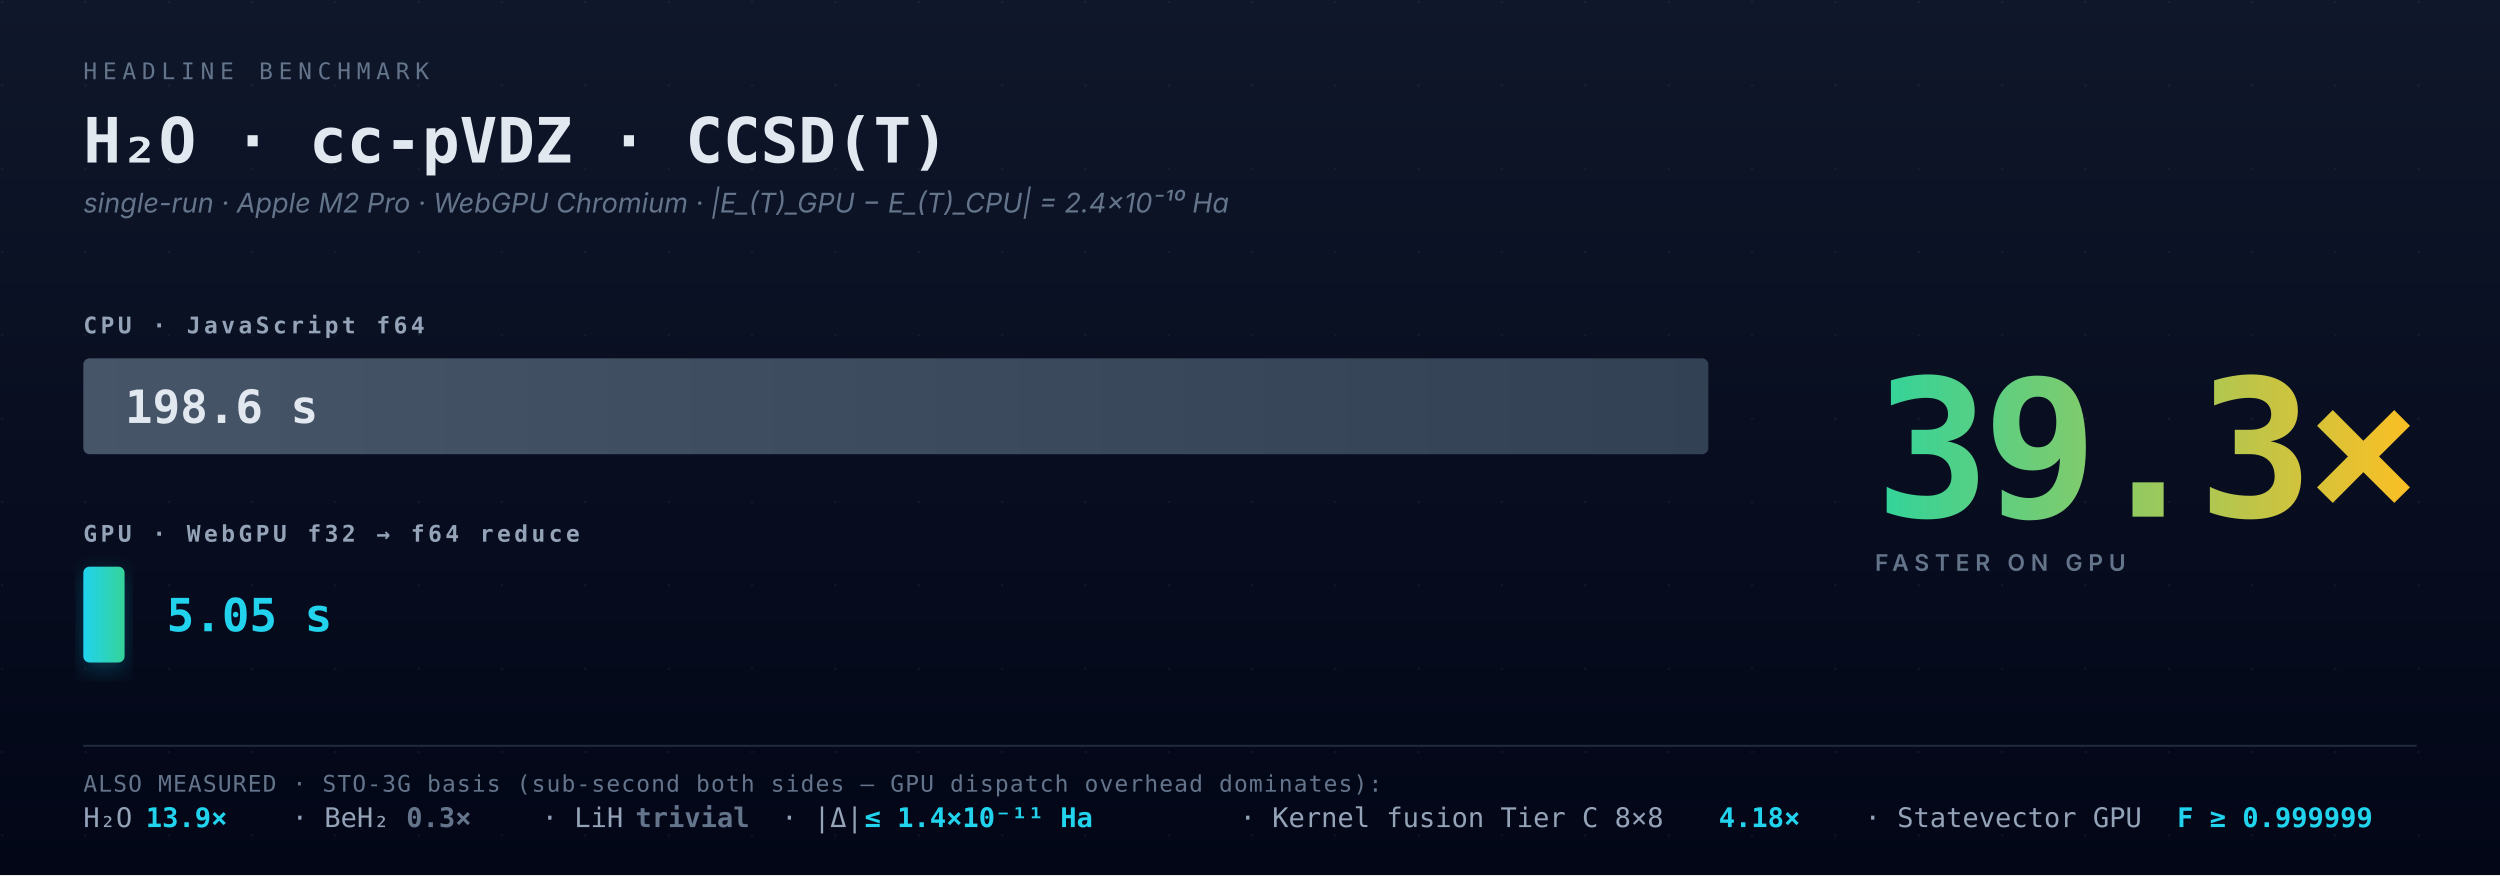
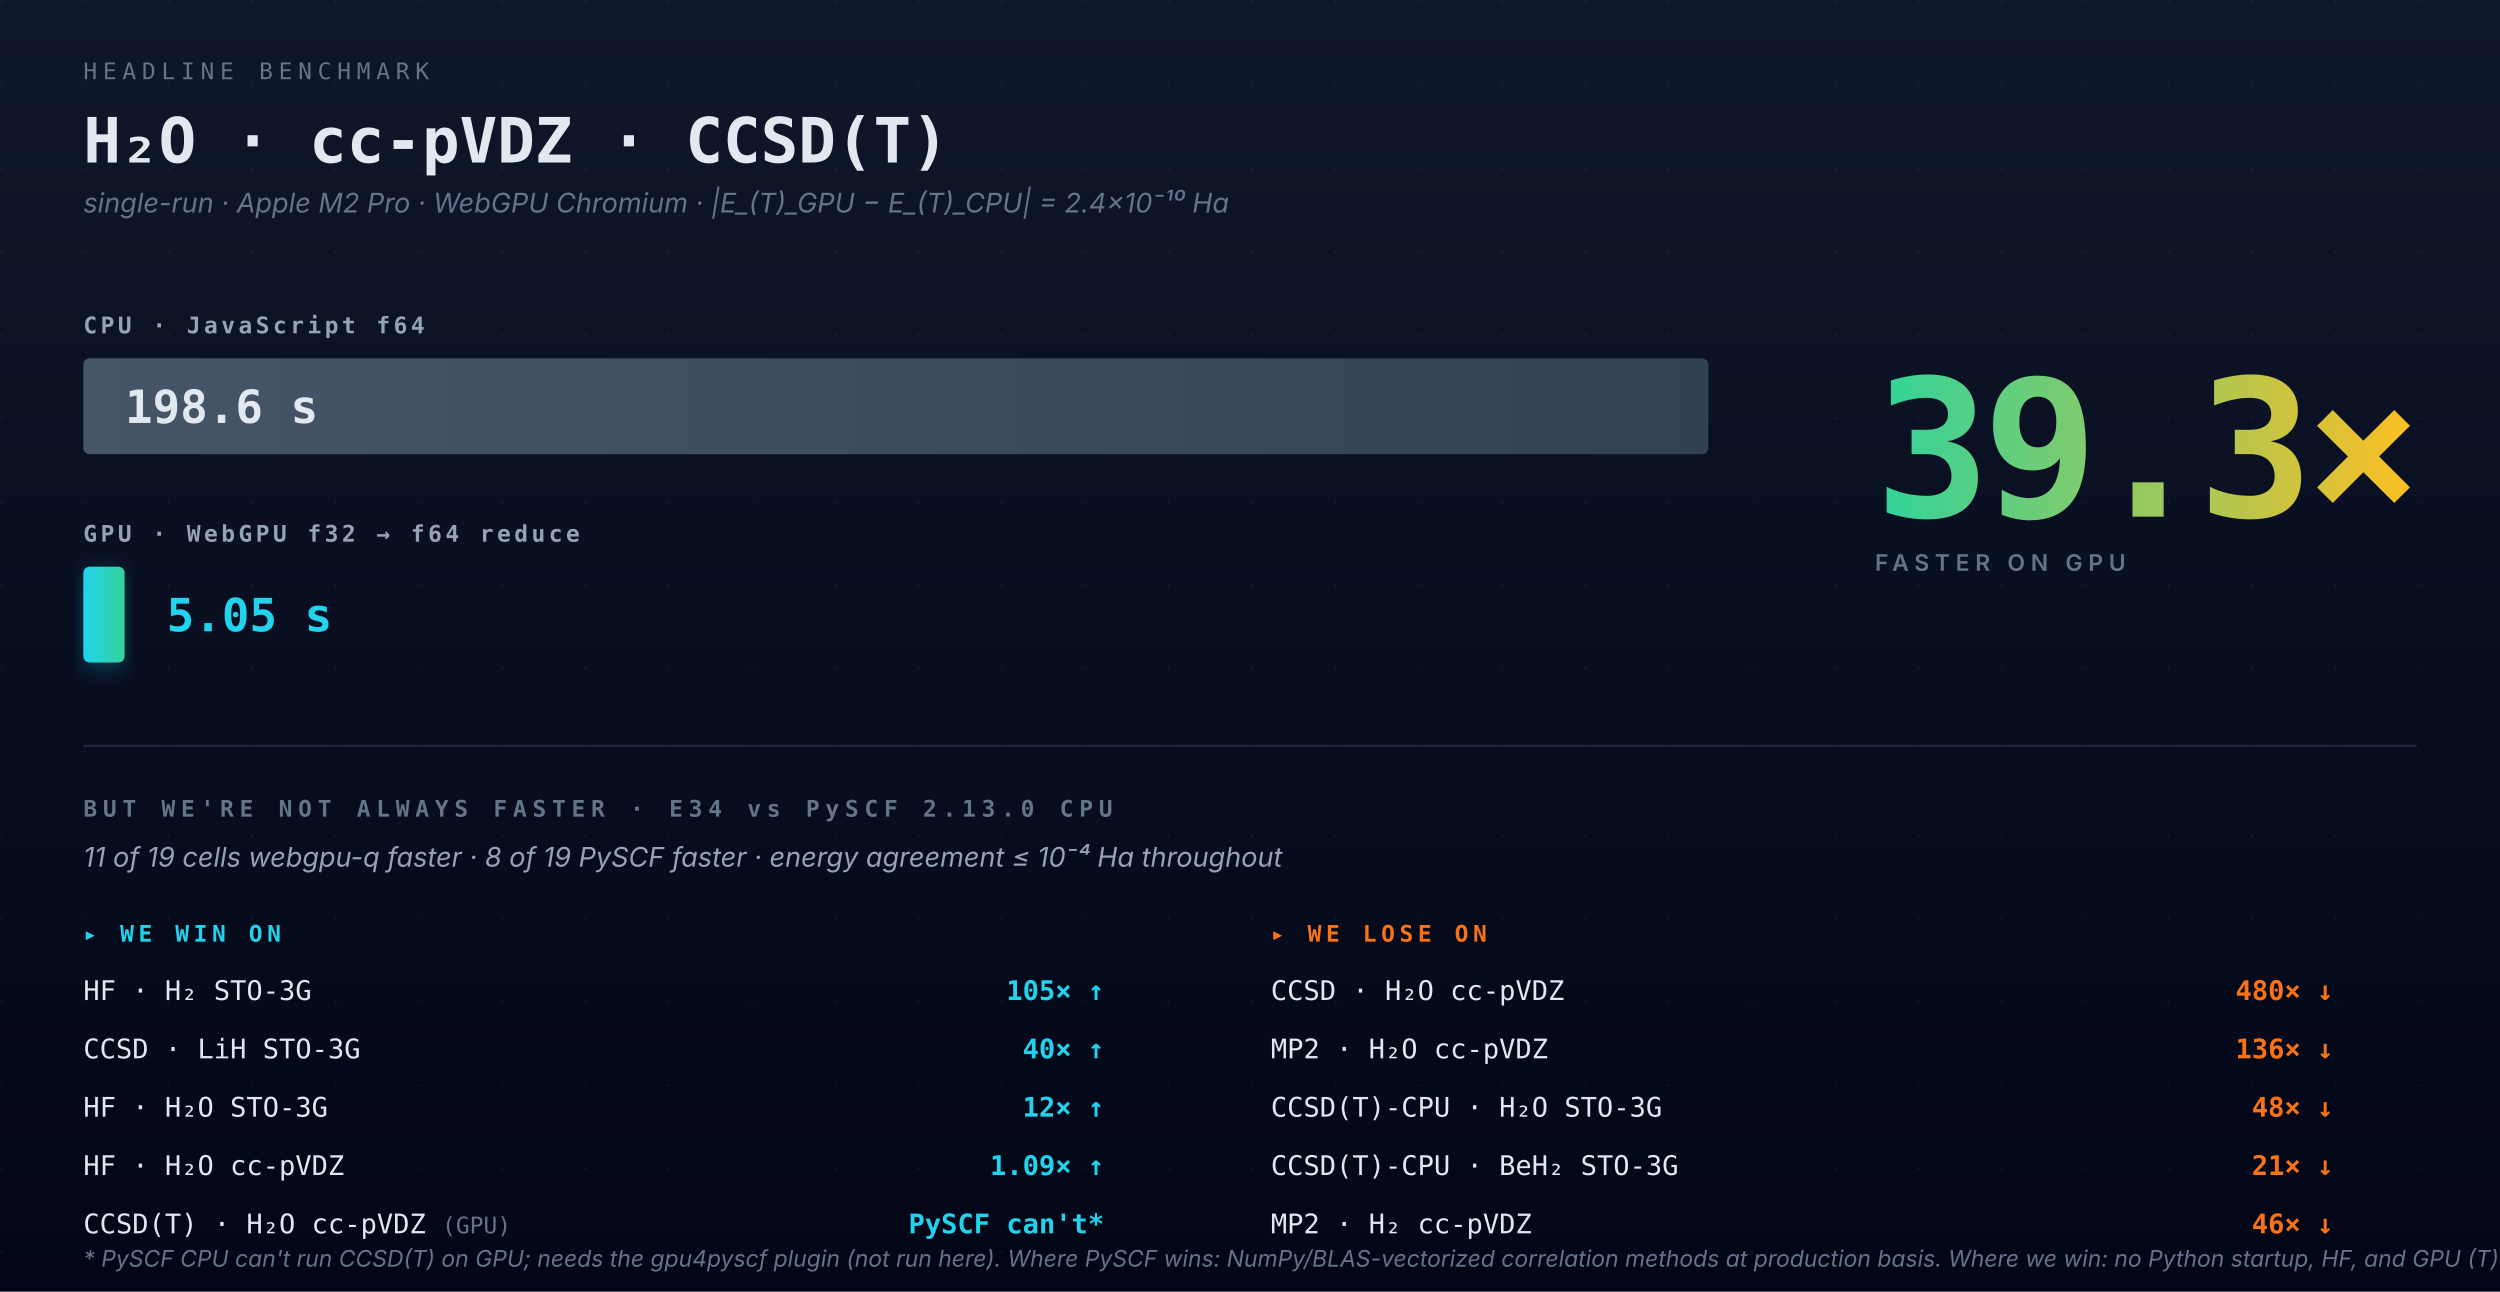
- <svg xmlns="http://www.w3.org/2000/svg" viewBox="0 0 1200 420" width="1200" height="420" role="img" aria-label="Performance benchmark: CCSD(T) on H₂O cc-pVDZ — 198.6 s CPU vs 5.05 s GPU, 39.3× speedup">
+ <svg xmlns="http://www.w3.org/2000/svg" viewBox="0 0 1200 620" width="1200" height="620" role="img" aria-label="Performance: 198.6s CPU to 5.05s GPU on H2O cc-pVDZ CCSD(T) plus an honest two-sided comparison vs PySCF showing where we win and where we lose">
  <defs>
    <linearGradient id="bgPerf" x1="0" y1="0" x2="0" y2="1">
      <stop offset="0%" stop-color="#0f172a" />
      <stop offset="100%" stop-color="#020617" />
    </linearGradient>
    <linearGradient id="cpuBar" x1="0" y1="0" x2="1" y2="0">
      <stop offset="0%" stop-color="#475569" />
      <stop offset="100%" stop-color="#334155" />
    </linearGradient>
    <linearGradient id="gpuBar" x1="0" y1="0" x2="1" y2="0">
      <stop offset="0%" stop-color="#22d3ee" />
      <stop offset="100%" stop-color="#34d399" />
    </linearGradient>
    <linearGradient id="speedTxt" x1="0" y1="0" x2="1" y2="0">
      <stop offset="0%" stop-color="#34d399" />
      <stop offset="100%" stop-color="#fbbf24" />
    </linearGradient>
    <filter id="dropPerf" x="-20%" y="-20%" width="140%" height="140%">
      <feDropShadow dx="0" dy="3" stdDeviation="5" flood-color="#22d3ee" flood-opacity="0.25" />
    </filter>
    <pattern id="dotsPerf" width="40" height="40" patternUnits="userSpaceOnUse">
      <circle cx="1" cy="1" r="0.6" fill="#ffffff" opacity="0.05" />
    </pattern>
  </defs>
-   <rect width="1200" height="420" fill="url(#bgPerf)" />
-   <rect width="1200" height="420" fill="url(#dotsPerf)" />
+   <rect width="1200" height="620" fill="url(#bgPerf)" />
+   <rect width="1200" height="620" fill="url(#dotsPerf)" />
  <text x="40" y="38" font-family="ui-monospace, 'SF Mono', monospace" font-size="11" letter-spacing="0.25em" fill="#64748b">HEADLINE BENCHMARK</text>
  <text x="40" y="78" font-family="ui-monospace, monospace" font-size="30" font-weight="700" fill="#e2e8f0">H₂O · cc-pVDZ · CCSD(T)</text>
  <text x="40" y="102" font-family="-apple-system, system-ui, sans-serif" font-size="13" fill="#64748b" font-style="italic">single-run · Apple M2 Pro · WebGPU Chromium · |E_(T)_GPU − E_(T)_CPU| = 2.4×10⁻¹⁰ Ha</text>
  <text x="40" y="160" font-family="ui-monospace, monospace" font-size="11" letter-spacing="0.15em" fill="#94a3b8" font-weight="600">CPU · JavaScript f64</text>
  <rect x="40" y="172" width="780" height="46" rx="3" fill="url(#cpuBar)" />
  <text x="60" y="203" font-family="ui-monospace, monospace" font-size="22" font-weight="700" fill="#e2e8f0">198.6 s</text>
  <text x="40" y="260" font-family="ui-monospace, monospace" font-size="11" letter-spacing="0.15em" fill="#94a3b8" font-weight="600">GPU · WebGPU f32 → f64 reduce</text>
  <rect x="40" y="272" width="19.8" height="46" rx="3" fill="url(#gpuBar)" filter="url(#dropPerf)" />
  <text x="80" y="303" font-family="ui-monospace, monospace" font-size="22" font-weight="700" fill="#22d3ee">5.05 s</text>
  <g transform="translate(900 248)">
    <text x="0" y="0" font-family="ui-monospace, monospace" font-size="92" font-weight="800" fill="url(#speedTxt)" text-anchor="start" letter-spacing="-0.04em">39.3×</text>
    <text x="0" y="26" font-family="-apple-system, system-ui, sans-serif" font-size="11" font-weight="600" fill="#64748b" letter-spacing="0.25em">FASTER ON GPU</text>
  </g>
  <line x1="40" y1="358" x2="1160" y2="358" stroke="#1e293b" stroke-width="1" />
-   <text x="40" y="380" font-family="ui-monospace, monospace" font-size="11" letter-spacing="0.05em" fill="#64748b">ALSO MEASURED · STO-3G basis (sub-second both sides — GPU dispatch overhead dominates):</text>
-   <g transform="translate(40 397)" font-family="ui-monospace, monospace" font-size="13">
-     <text x="0" y="0" fill="#94a3b8">H₂O</text>
-     <text x="30" y="0" fill="#22d3ee" font-weight="700">13.9×</text>
-     <text x="100" y="0" fill="#94a3b8">·  BeH₂</text>
-     <text x="155" y="0" fill="#64748b" font-weight="700">0.3×</text>
-     <text x="220" y="0" fill="#94a3b8">·  LiH</text>
-     <text x="265" y="0" fill="#64748b" font-weight="700">trivial</text>
-     <text x="335" y="0" fill="#94a3b8">·  |Δ|</text>
-     <text x="375" y="0" fill="#22d3ee" font-weight="700">≤ 1.4×10⁻¹¹ Ha</text>
-     <text x="555" y="0" fill="#94a3b8">·  Kernel fusion Tier C 8×8</text>
-     <text x="785" y="0" fill="#22d3ee" font-weight="700">4.18×</text>
-     <text x="855" y="0" fill="#94a3b8">·  Statevector GPU</text>
-     <text x="1005" y="0" fill="#22d3ee" font-weight="700">F ≥ 0.999999</text>
+   <text x="40" y="392" font-family="ui-monospace, monospace" font-size="11" letter-spacing="0.25em" fill="#64748b" font-weight="600">BUT WE'RE NOT ALWAYS FASTER · E34 vs PySCF 2.13.0 CPU</text>
+   <text x="40" y="416" font-family="-apple-system, system-ui, sans-serif" font-size="13" fill="#94a3b8" font-style="italic">11 of 19 cells webgpu-q faster · 8 of 19 PySCF faster · energy agreement ≤ 10⁻⁴ Ha throughout</text>
+   <g font-family="ui-monospace, monospace">
+     <text x="40" y="452" font-size="11" letter-spacing="0.2em" fill="#22d3ee" font-weight="700">▸ WE WIN ON</text>
+     <g transform="translate(40 472)" font-size="13">
+       <g transform="translate(0 8)">
+         <text x="0" y="0" fill="#e2e8f0">HF · H₂ STO-3G</text>
+         <text x="490" y="0" fill="#22d3ee" font-weight="700" text-anchor="end">105× ↑</text>
+       </g>
+       <g transform="translate(0 36)">
+         <text x="0" y="0" fill="#e2e8f0">CCSD · LiH STO-3G</text>
+         <text x="490" y="0" fill="#22d3ee" font-weight="700" text-anchor="end">40× ↑</text>
+       </g>
+       <g transform="translate(0 64)">
+         <text x="0" y="0" fill="#e2e8f0">HF · H₂O STO-3G</text>
+         <text x="490" y="0" fill="#22d3ee" font-weight="700" text-anchor="end">12× ↑</text>
+       </g>
+       <g transform="translate(0 92)">
+         <text x="0" y="0" fill="#e2e8f0">HF · H₂O cc-pVDZ</text>
+         <text x="490" y="0" fill="#22d3ee" font-weight="700" text-anchor="end">1.09× ↑</text>
+       </g>
+       <g transform="translate(0 120)">
+         <text x="0" y="0" fill="#e2e8f0">CCSD(T) · H₂O cc-pVDZ <tspan fill="#64748b" font-size="11">(GPU)</tspan>
+         </text>
+         <text x="490" y="0" fill="#22d3ee" font-weight="700" text-anchor="end">PySCF can't*</text>
+       </g>
+     </g>
+     <text x="610" y="452" font-size="11" letter-spacing="0.2em" fill="#f97316" font-weight="700">▸ WE LOSE ON</text>
+     <g transform="translate(610 472)" font-size="13">
+       <g transform="translate(0 8)">
+         <text x="0" y="0" fill="#e2e8f0">CCSD · H₂O cc-pVDZ</text>
+         <text x="510" y="0" fill="#f97316" font-weight="700" text-anchor="end">480× ↓</text>
+       </g>
+       <g transform="translate(0 36)">
+         <text x="0" y="0" fill="#e2e8f0">MP2 · H₂O cc-pVDZ</text>
+         <text x="510" y="0" fill="#f97316" font-weight="700" text-anchor="end">136× ↓</text>
+       </g>
+       <g transform="translate(0 64)">
+         <text x="0" y="0" fill="#e2e8f0">CCSD(T)-CPU · H₂O STO-3G</text>
+         <text x="510" y="0" fill="#f97316" font-weight="700" text-anchor="end">48× ↓</text>
+       </g>
+       <g transform="translate(0 92)">
+         <text x="0" y="0" fill="#e2e8f0">CCSD(T)-CPU · BeH₂ STO-3G</text>
+         <text x="510" y="0" fill="#f97316" font-weight="700" text-anchor="end">21× ↓</text>
+       </g>
+       <g transform="translate(0 120)">
+         <text x="0" y="0" fill="#e2e8f0">MP2 · H₂ cc-pVDZ</text>
+         <text x="510" y="0" fill="#f97316" font-weight="700" text-anchor="end">46× ↓</text>
+       </g>
+     </g>
  </g>
+   <text x="40" y="608" font-family="-apple-system, system-ui, sans-serif" font-size="11" fill="#64748b" font-style="italic">* PySCF CPU can't run CCSD(T) on GPU; needs the gpu4pyscf plugin (not run here). Where PySCF wins: NumPy/BLAS-vectorized correlation methods at production basis. Where we win: no Python startup, HF, and GPU (T) at cc-pVDZ. Full comparison: experiments/results/2026-05-12/level-6/E34-comparison.md</text>
</svg>
